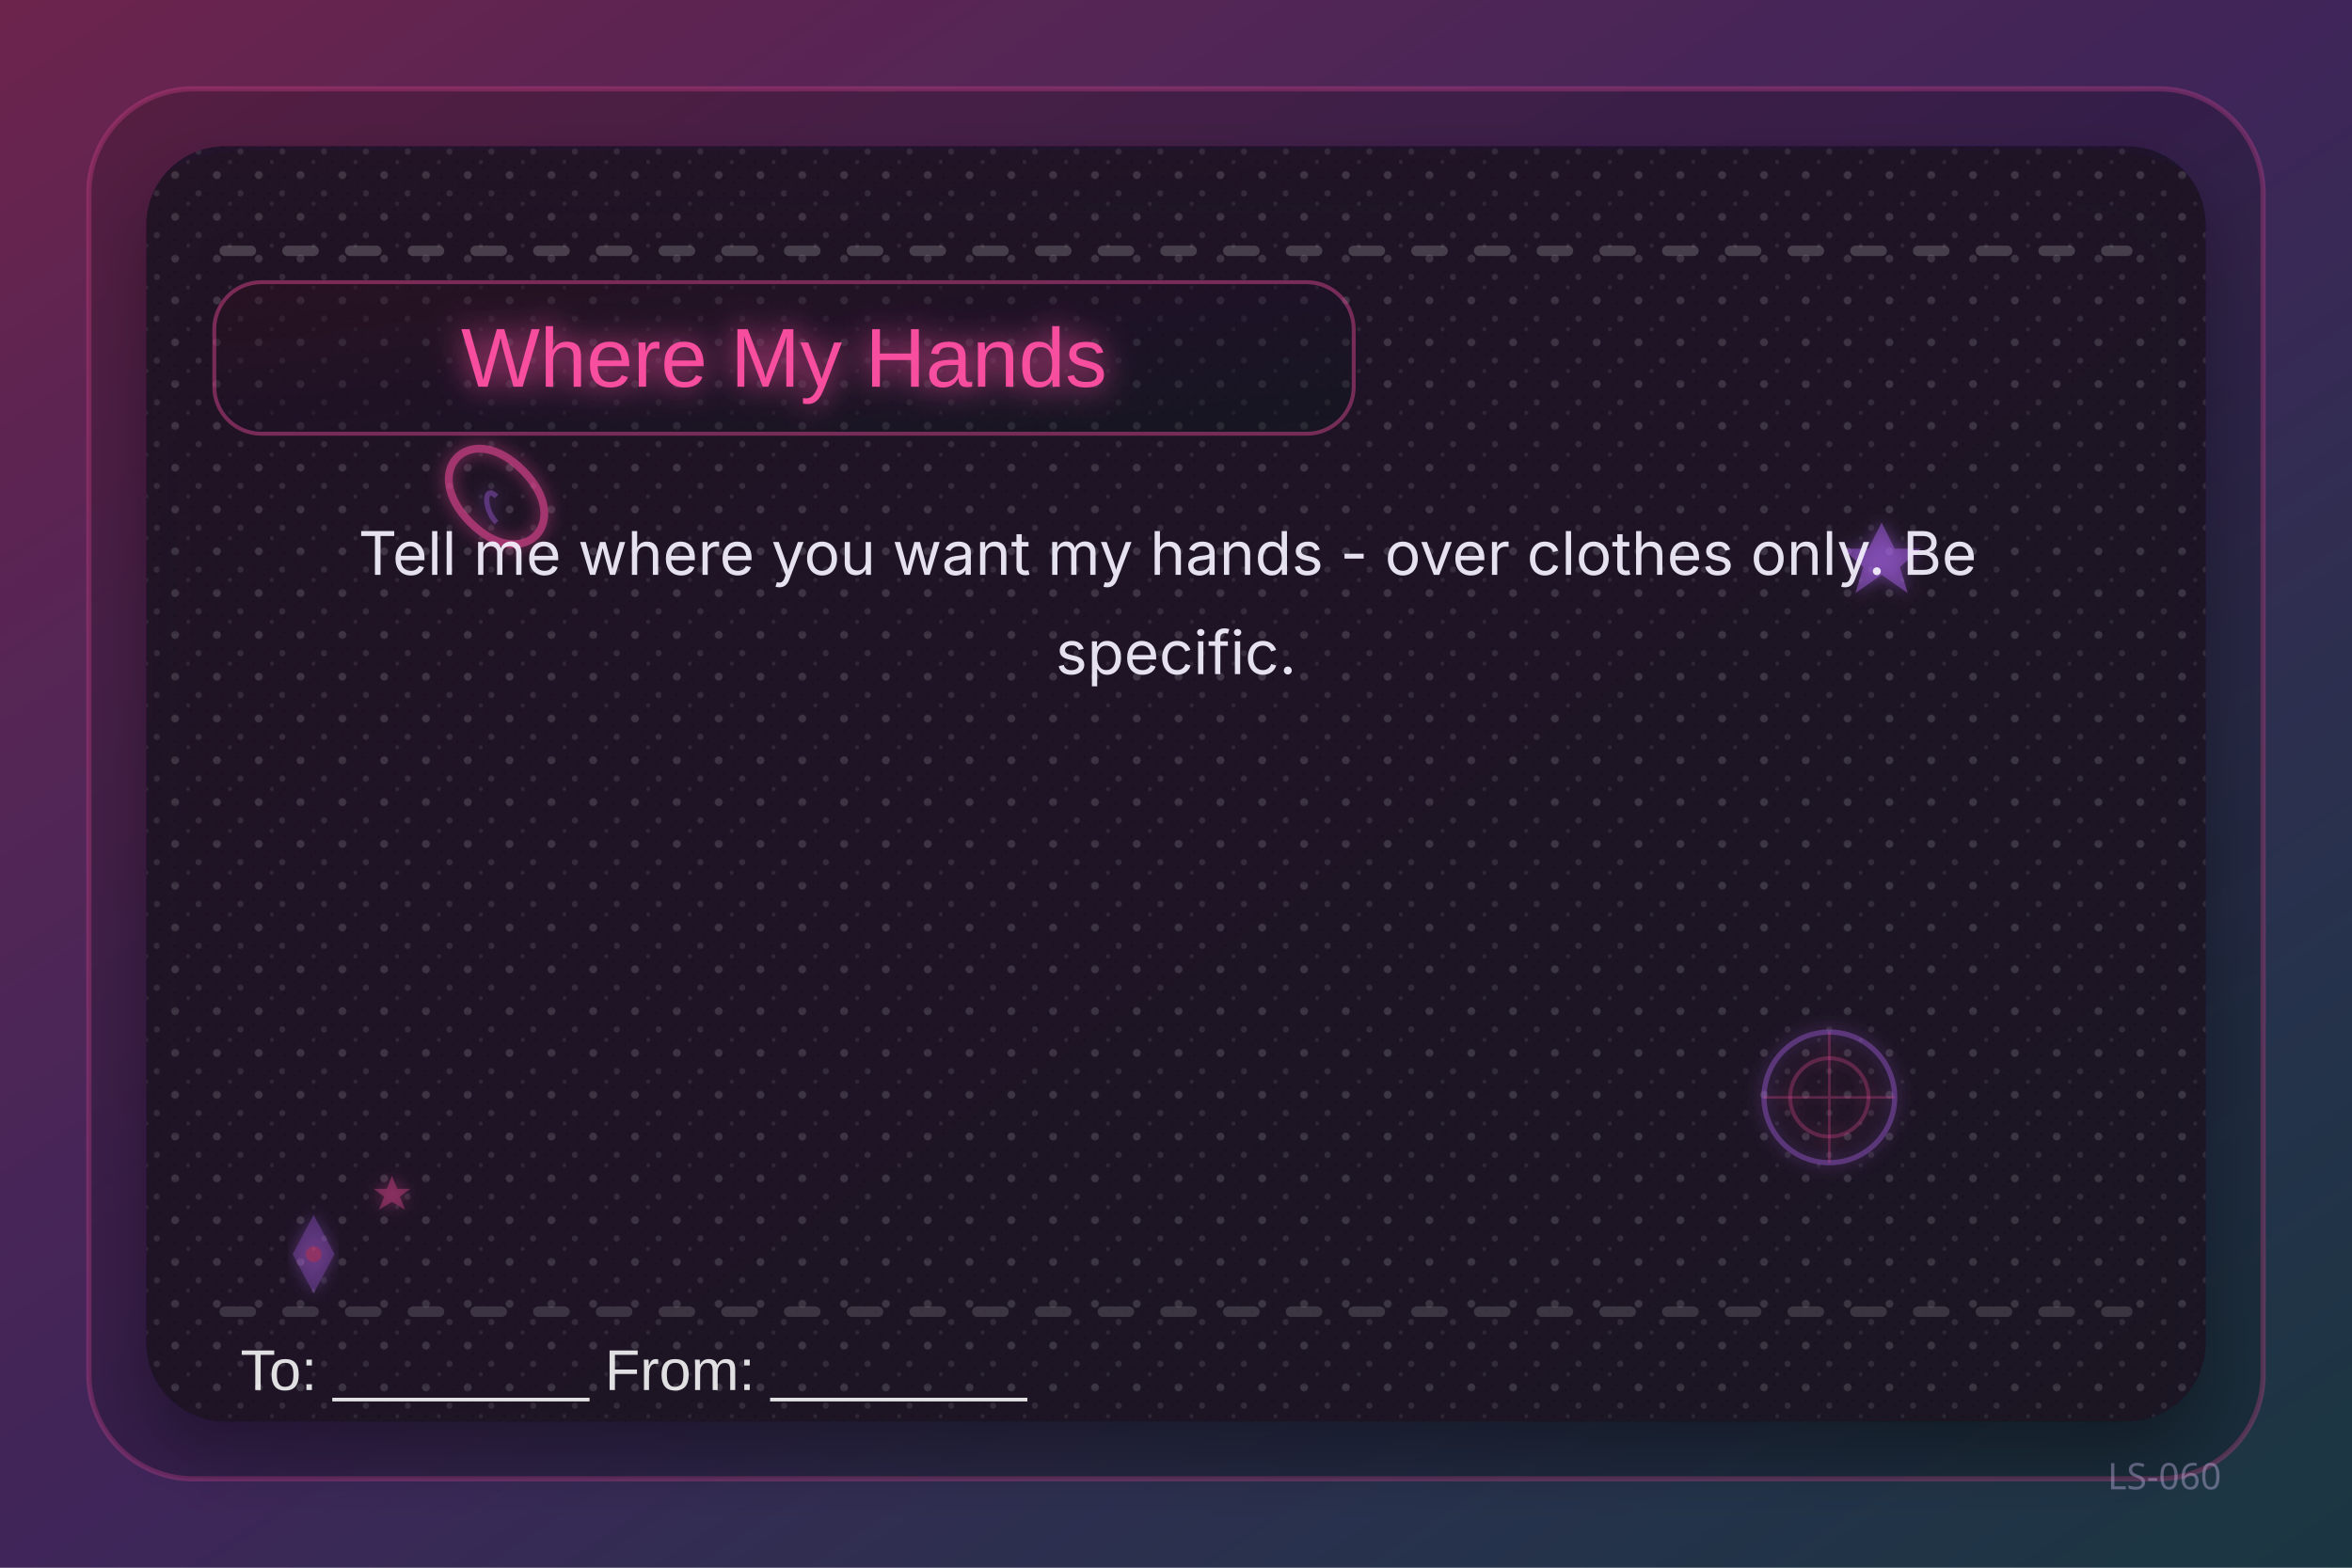
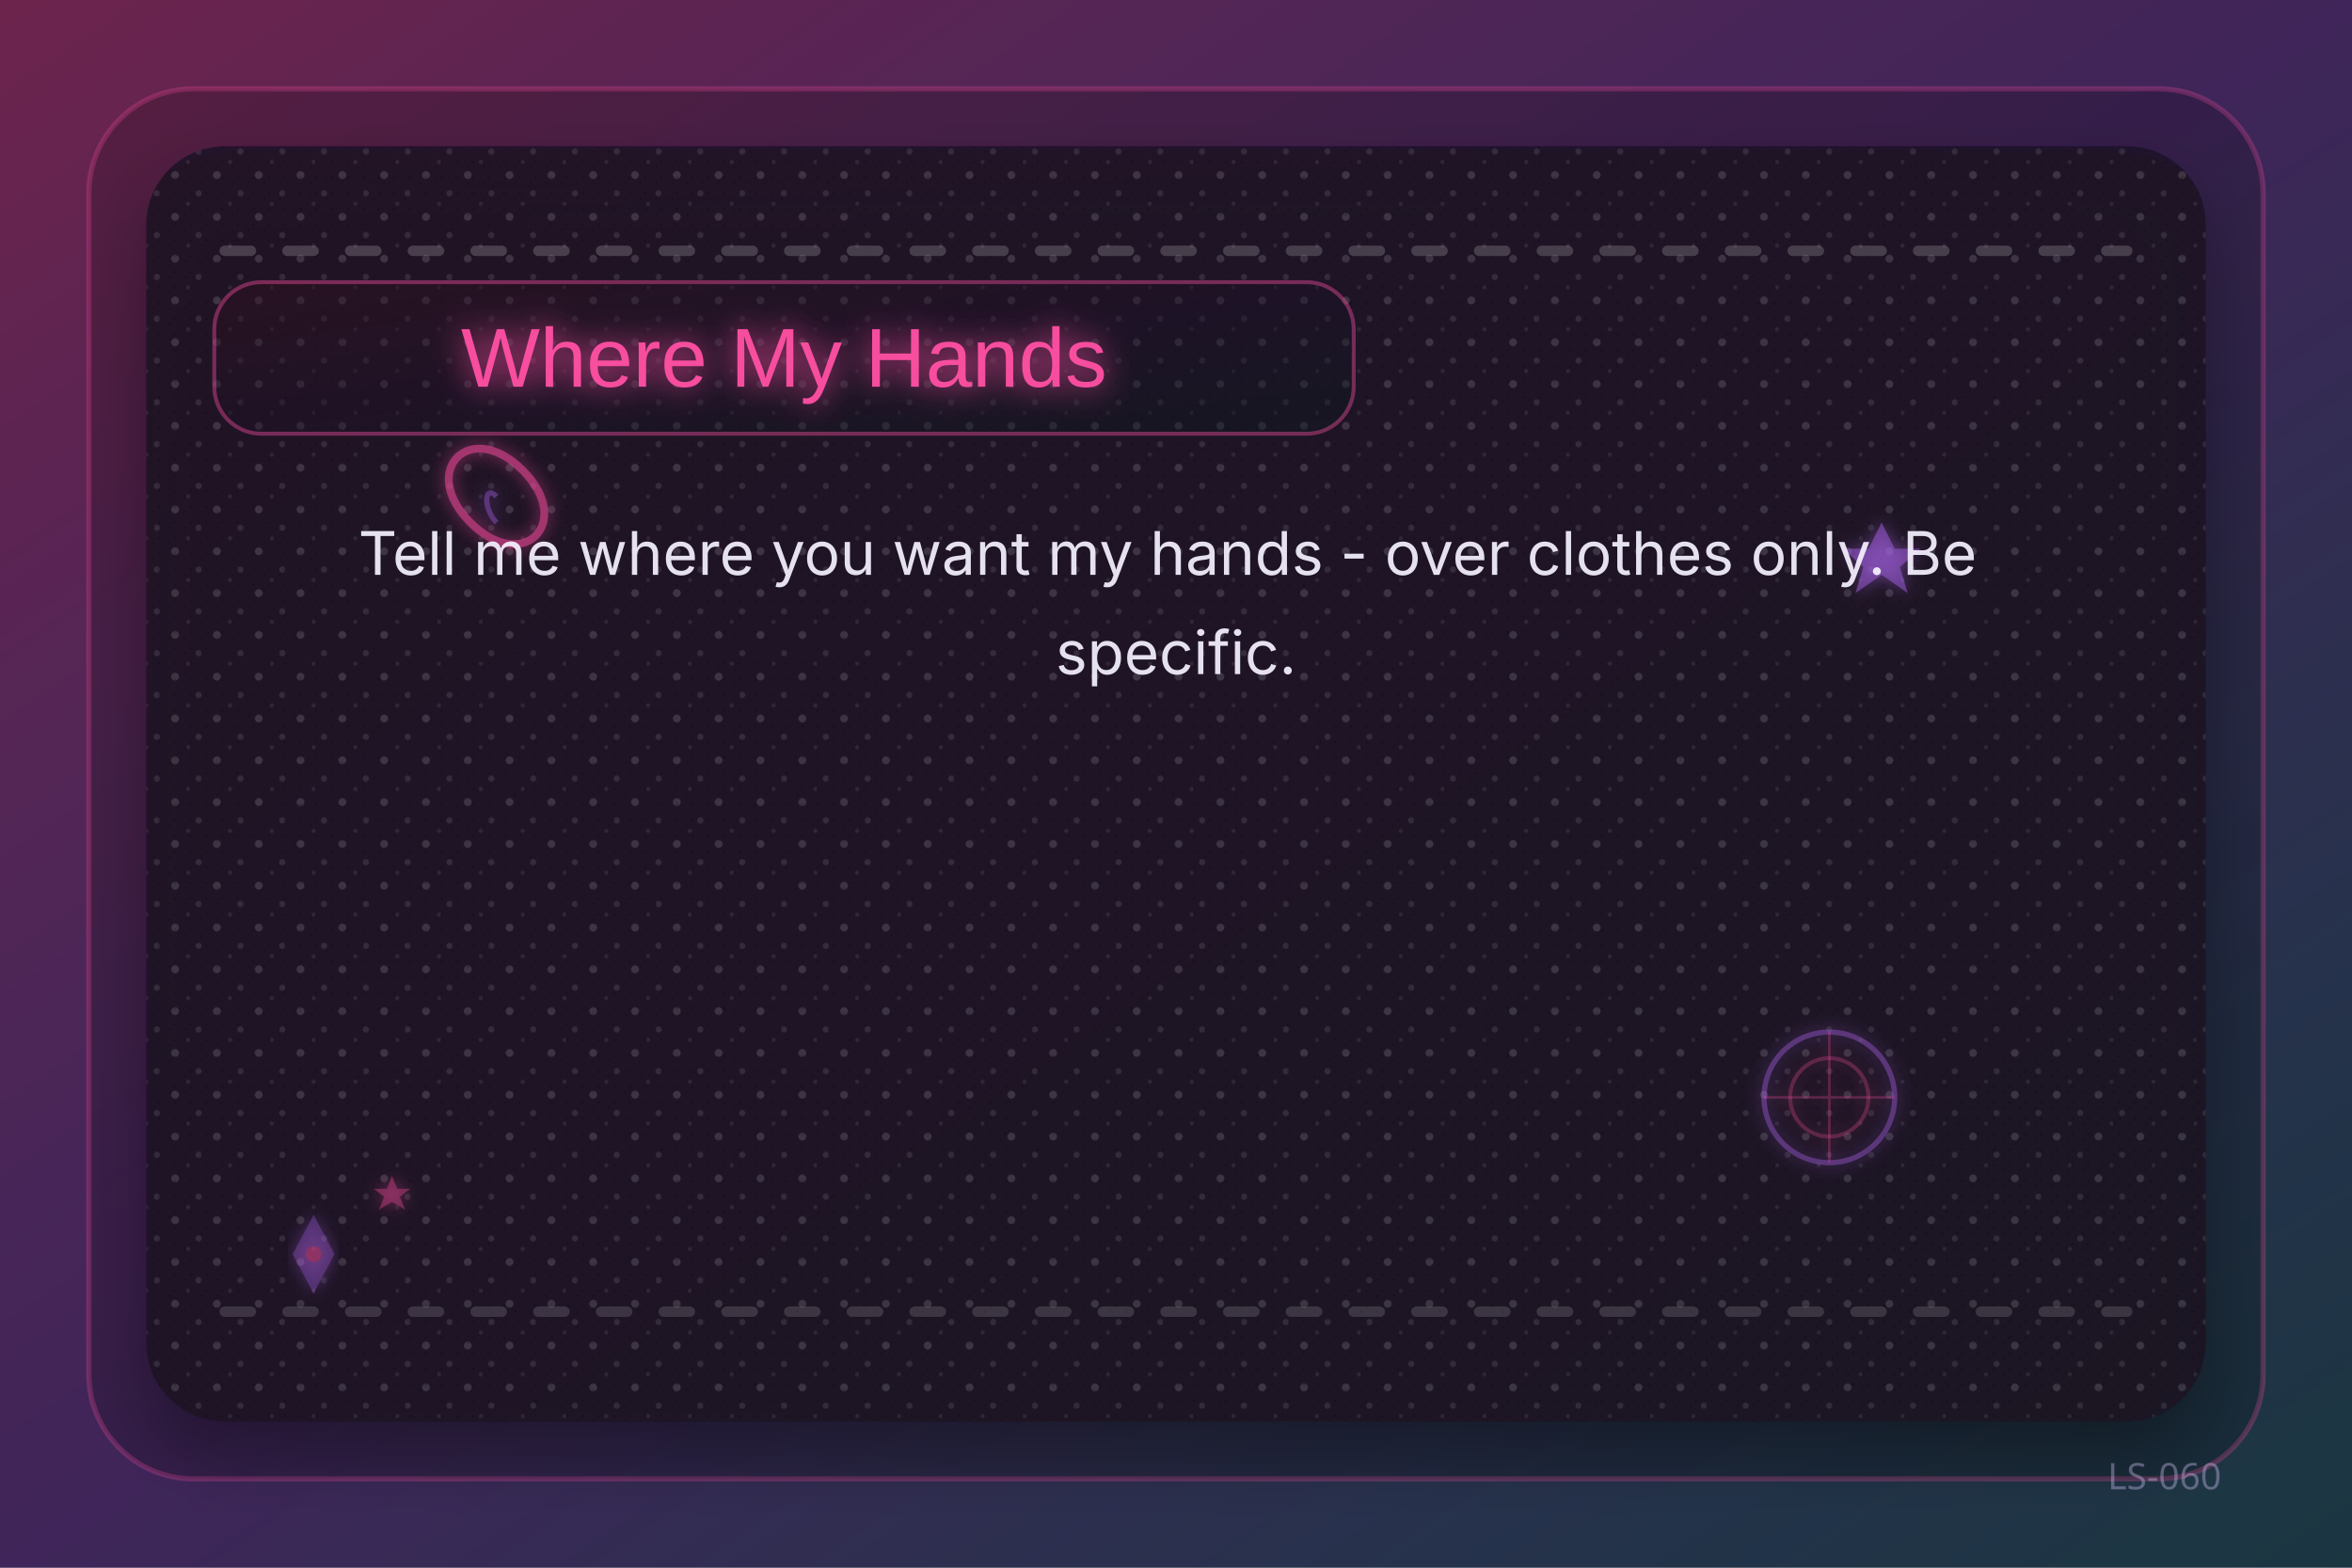
<svg xmlns="http://www.w3.org/2000/svg" viewBox="0 0 900 600">
  <defs>
    <linearGradient id="grad-LS-060" x1="0" y1="0" x2="1" y2="1">
      <stop offset="0%" stop-color="#ff4fa3" stop-opacity="0.4" />
      <stop offset="50%" stop-color="#b86bff" stop-opacity="0.3" />
      <stop offset="100%" stop-color="#55f0ff" stop-opacity="0.2" />
    </linearGradient>
    <pattern id="dots-LS-060" width="16" height="16" patternUnits="userSpaceOnUse">
      <circle cx="3" cy="3" r="1.5" fill="rgba(255,255,255,.14)" />
      <circle cx="12" cy="10" r="1.2" fill="rgba(255,255,255,.10)" />
      <circle cx="8" cy="14" r="0.8" fill="rgba(255,255,255,.08)" />
    </pattern>
    <pattern id="grain-LS-060" width="6" height="6" patternUnits="userSpaceOnUse">
      <rect width="6" height="6" fill="rgba(255,255,255,.02)" />
      <circle cx="1" cy="2" r="0.6" fill="rgba(0,0,0,.12)" />
      <circle cx="5" cy="4" r="0.6" fill="rgba(0,0,0,.10)" />
    </pattern>
    <filter id="shadow-LS-060" x="-40%" y="-40%" width="180%" height="180%">
      <feDropShadow dx="0" dy="14" stdDeviation="12" flood-opacity=".35" />
    </filter>
    <filter id="glow-LS-060" x="-60%" y="-60%" width="220%" height="220%">
      <feGaussianBlur stdDeviation="6" result="coloredBlur" />
      <feMerge>
        <feMergeNode in="coloredBlur" />
        <feMergeNode in="SourceGraphic" />
      </feMerge>
    </filter>
    <filter id="softGlow-LS-060">
      <feGaussianBlur stdDeviation="3" result="blur" />
      <feMerge>
        <feMergeNode in="blur" />
        <feMergeNode in="SourceGraphic" />
      </feMerge>
    </filter>
  </defs>
  <rect width="900" height="600" fill="#0b0712" />
  <rect width="900" height="600" fill="url(#grad-LS-060)" />
  <rect x="34" y="34" width="832" height="532" rx="40" fill="rgba(0,0,0,.18)" stroke="rgba(255,79,163,.25)" stroke-width="2" />
  <rect x="56" y="56" width="788" height="488" rx="30" fill="rgba(20,10,34,.85)" filter="url(#shadow-LS-060)" />
  <rect x="56" y="56" width="788" height="488" rx="30" fill="url(#dots-LS-060)" />
  <rect x="56" y="56" width="788" height="488" rx="30" fill="url(#grain-LS-060)" />
  <path d="M86 96h728" stroke="rgba(255,255,255,.18)" stroke-width="4" stroke-linecap="round" stroke-dasharray="10 14" />
  <path d="M86 502h728" stroke="rgba(255,255,255,.14)" stroke-width="4" stroke-linecap="round" stroke-dasharray="10 14" />
  <g opacity=".85" filter="url(#softGlow-LS-060)">
    <path d="M 200 180 C 180 160, 160 180, 180 200 C 200 220, 220 200, 200 180 Z" fill="none" stroke="#ff4fa3" stroke-width="3" opacity="0.6" />
    <path d="M 190 190 C 185 185, 185 195, 190 200" fill="none" stroke="#b86bff" stroke-width="2" opacity="0.4" />
    <path d="M 720 200 L 725 210 L 735 210 L 727 217 L 730 227 L 720 220 L 710 227 L 713 217 L 705 210 L 715 210 Z" fill="#b86bff" opacity="0.5" />
    <path d="M 150 450 L 152 455 L 157 455 L 153 458 L 155 463 L 150 460 L 145 463 L 147 458 L 143 455 L 148 455 Z" fill="#ff4fa3" opacity="0.4" />
    <circle cx="700" cy="420" r="25" fill="none" stroke="#b86bff" stroke-width="2" opacity="0.4" />
    <circle cx="700" cy="420" r="15" fill="none" stroke="#ff4fa3" stroke-width="1.5" opacity="0.3" />
    <path d="M 700 395 L 700 445 M 675 420 L 725 420" stroke="#ff4fa3" stroke-width="1" opacity="0.3" />
  </g>
  <rect x="82" y="108" width="436" height="58" rx="18" fill="rgba(0,0,0,.35)" stroke="rgba(255,79,163,.4)" stroke-width="1.5" />
  <rect x="82" y="108" width="436" height="58" rx="18" fill="url(#grad-LS-060)" opacity="0.2" />
  <text x="300" y="148" font-family="Arial Black, Arial, sans-serif" font-size="32" fill="rgba(255,79,163,.95)" text-anchor="middle" filter="url(#glow-LS-060)">Where My Hands</text>
  <text x="450" y="220" font-family="system-ui, -apple-system, sans-serif" font-size="23" fill="rgba(246,242,255,.92)" text-anchor="middle">
    <tspan x="450" dy="0">Tell me where you want my hands - over clothes only. Be</tspan>
    <tspan x="450" dy="38">specific.</tspan>
  </text>
  <g transform="translate(120 480)" opacity="0.5" filter="url(#softGlow-LS-060)">
    <path d="M 0 -15 L 8 0 L 0 15 L -8 0 Z" fill="#b86bff" opacity="0.6" />
    <circle cx="0" cy="0" r="3" fill="#ff4fa3" />
  </g>
  <text x="850" y="570" font-family="system-ui, sans-serif" font-size="14" fill="#c8b9e8" opacity="0.4" text-anchor="end">LS-060</text>
-   <text x="92" y="532" font-family="Arial, sans-serif" font-size="22" fill="rgba(255,255,255,.86)">To: ________   From: ________</text>
</svg>
